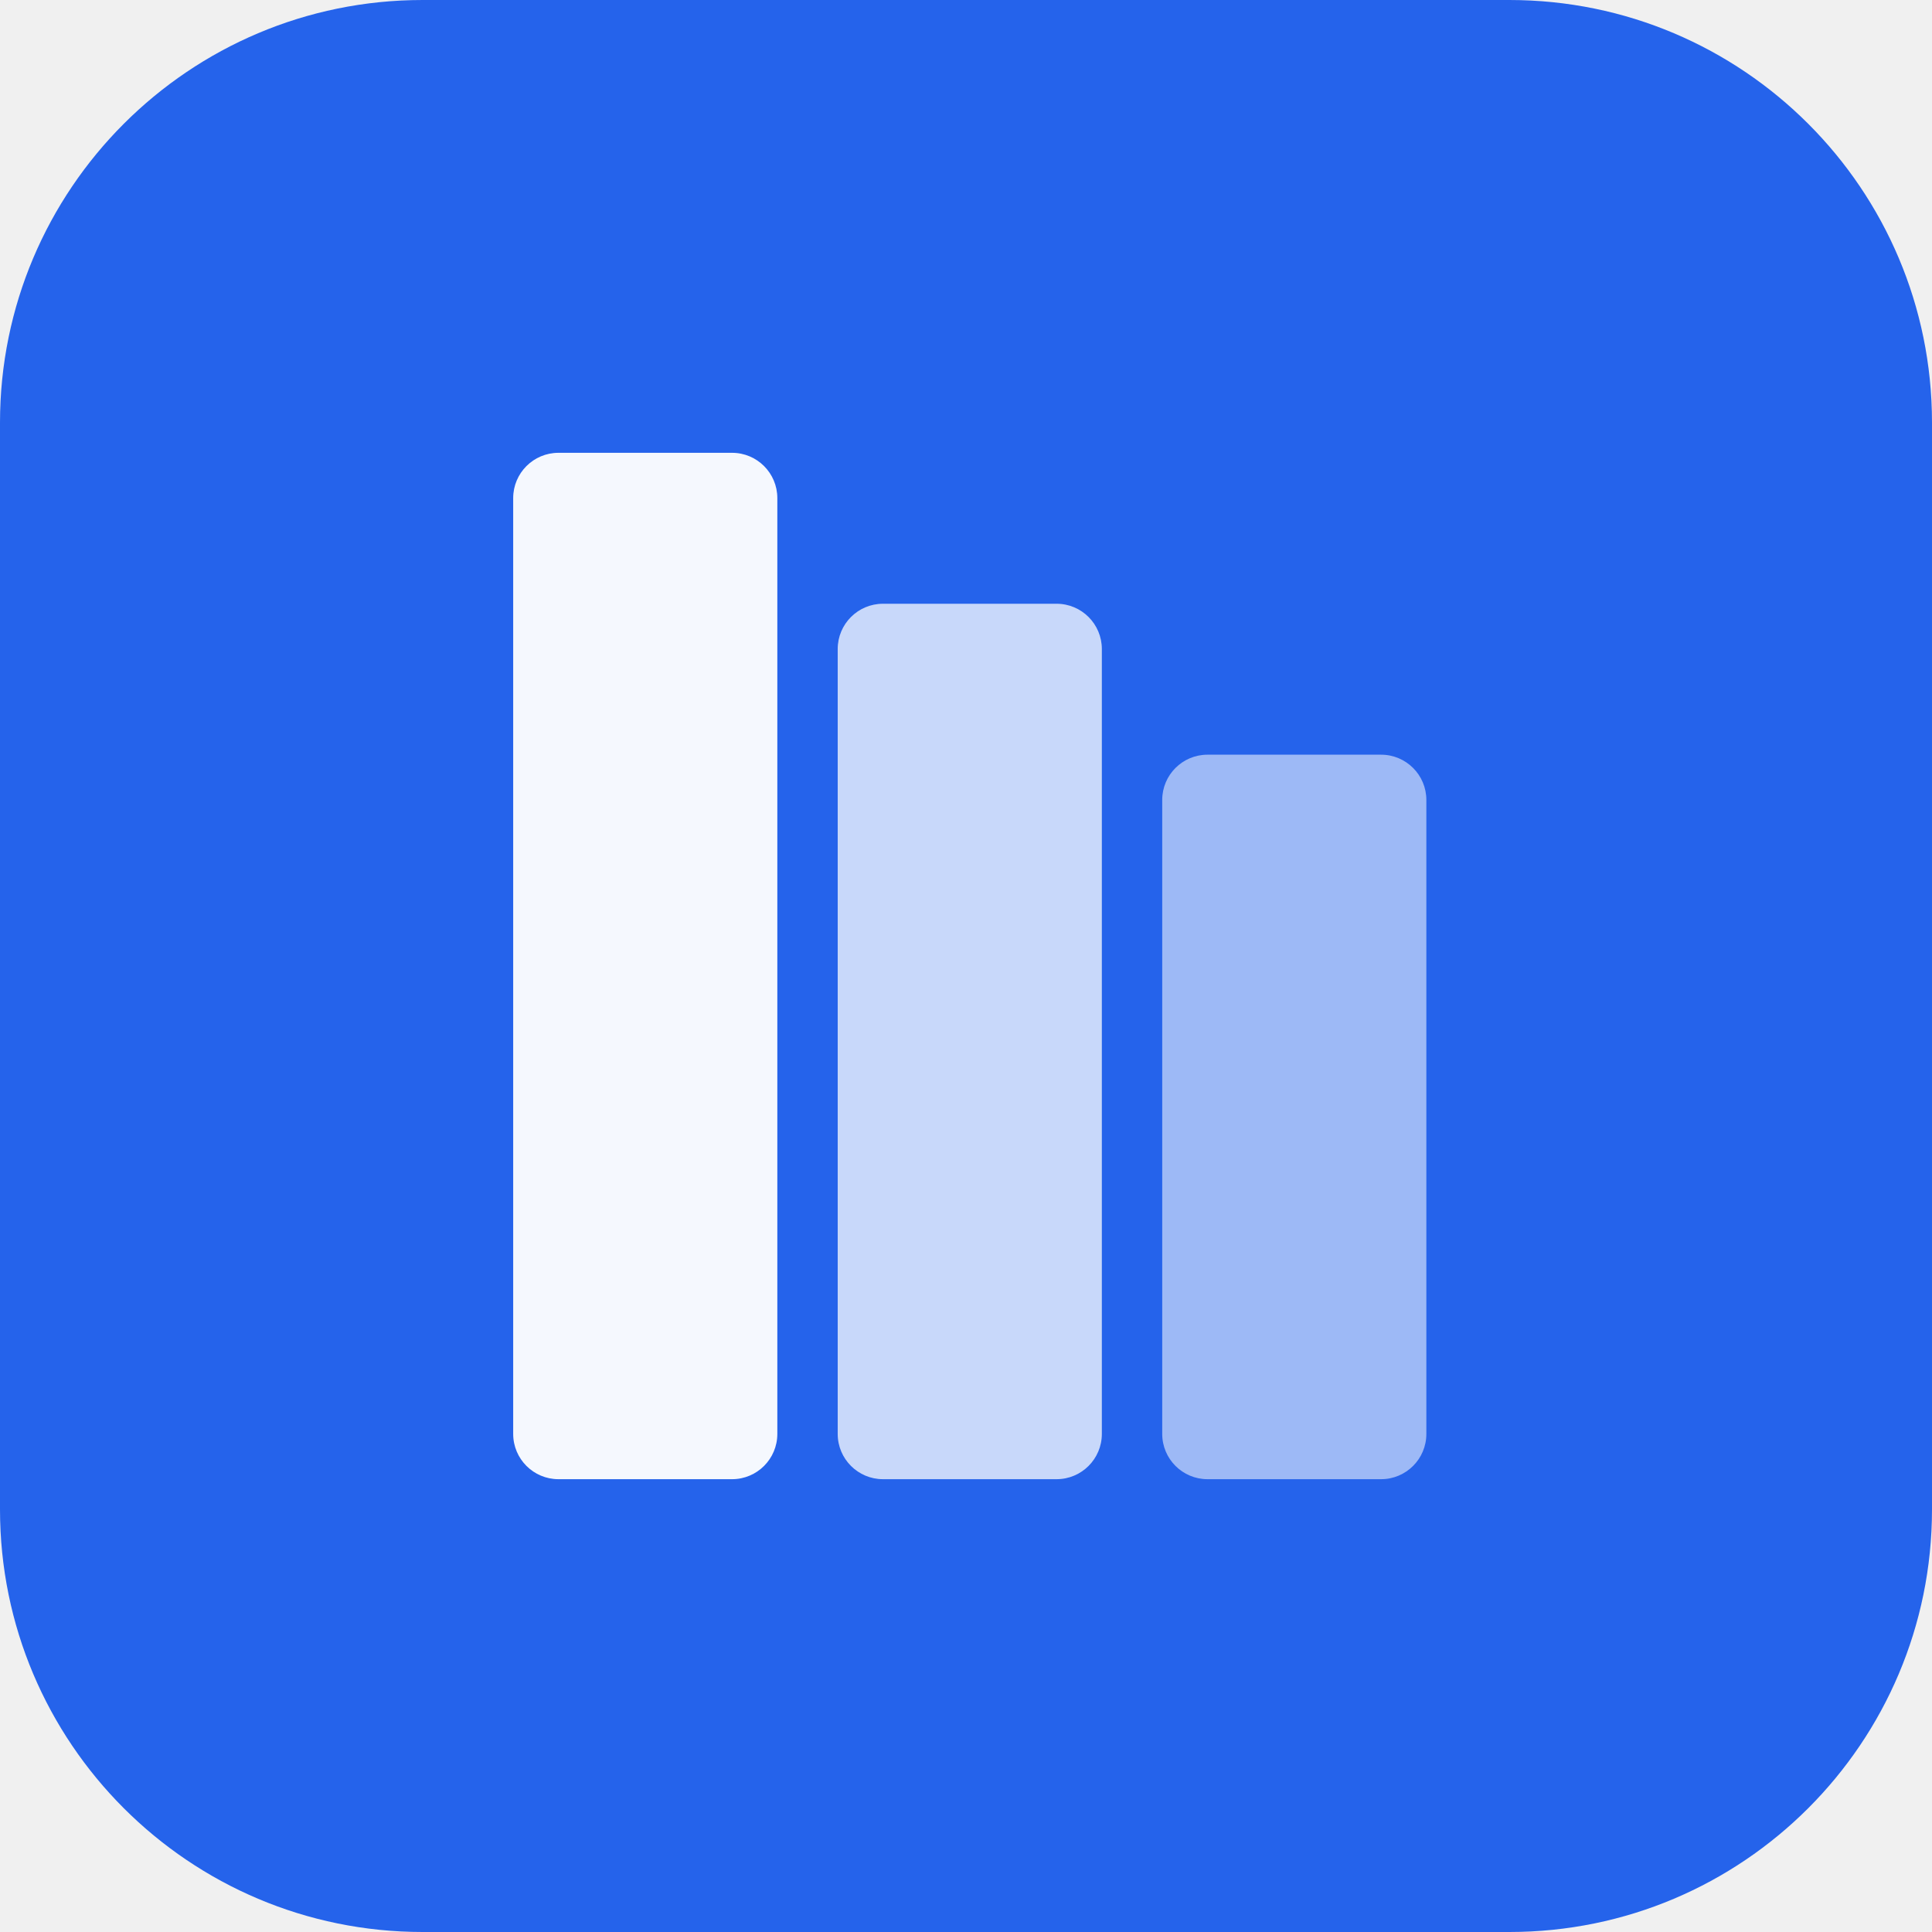
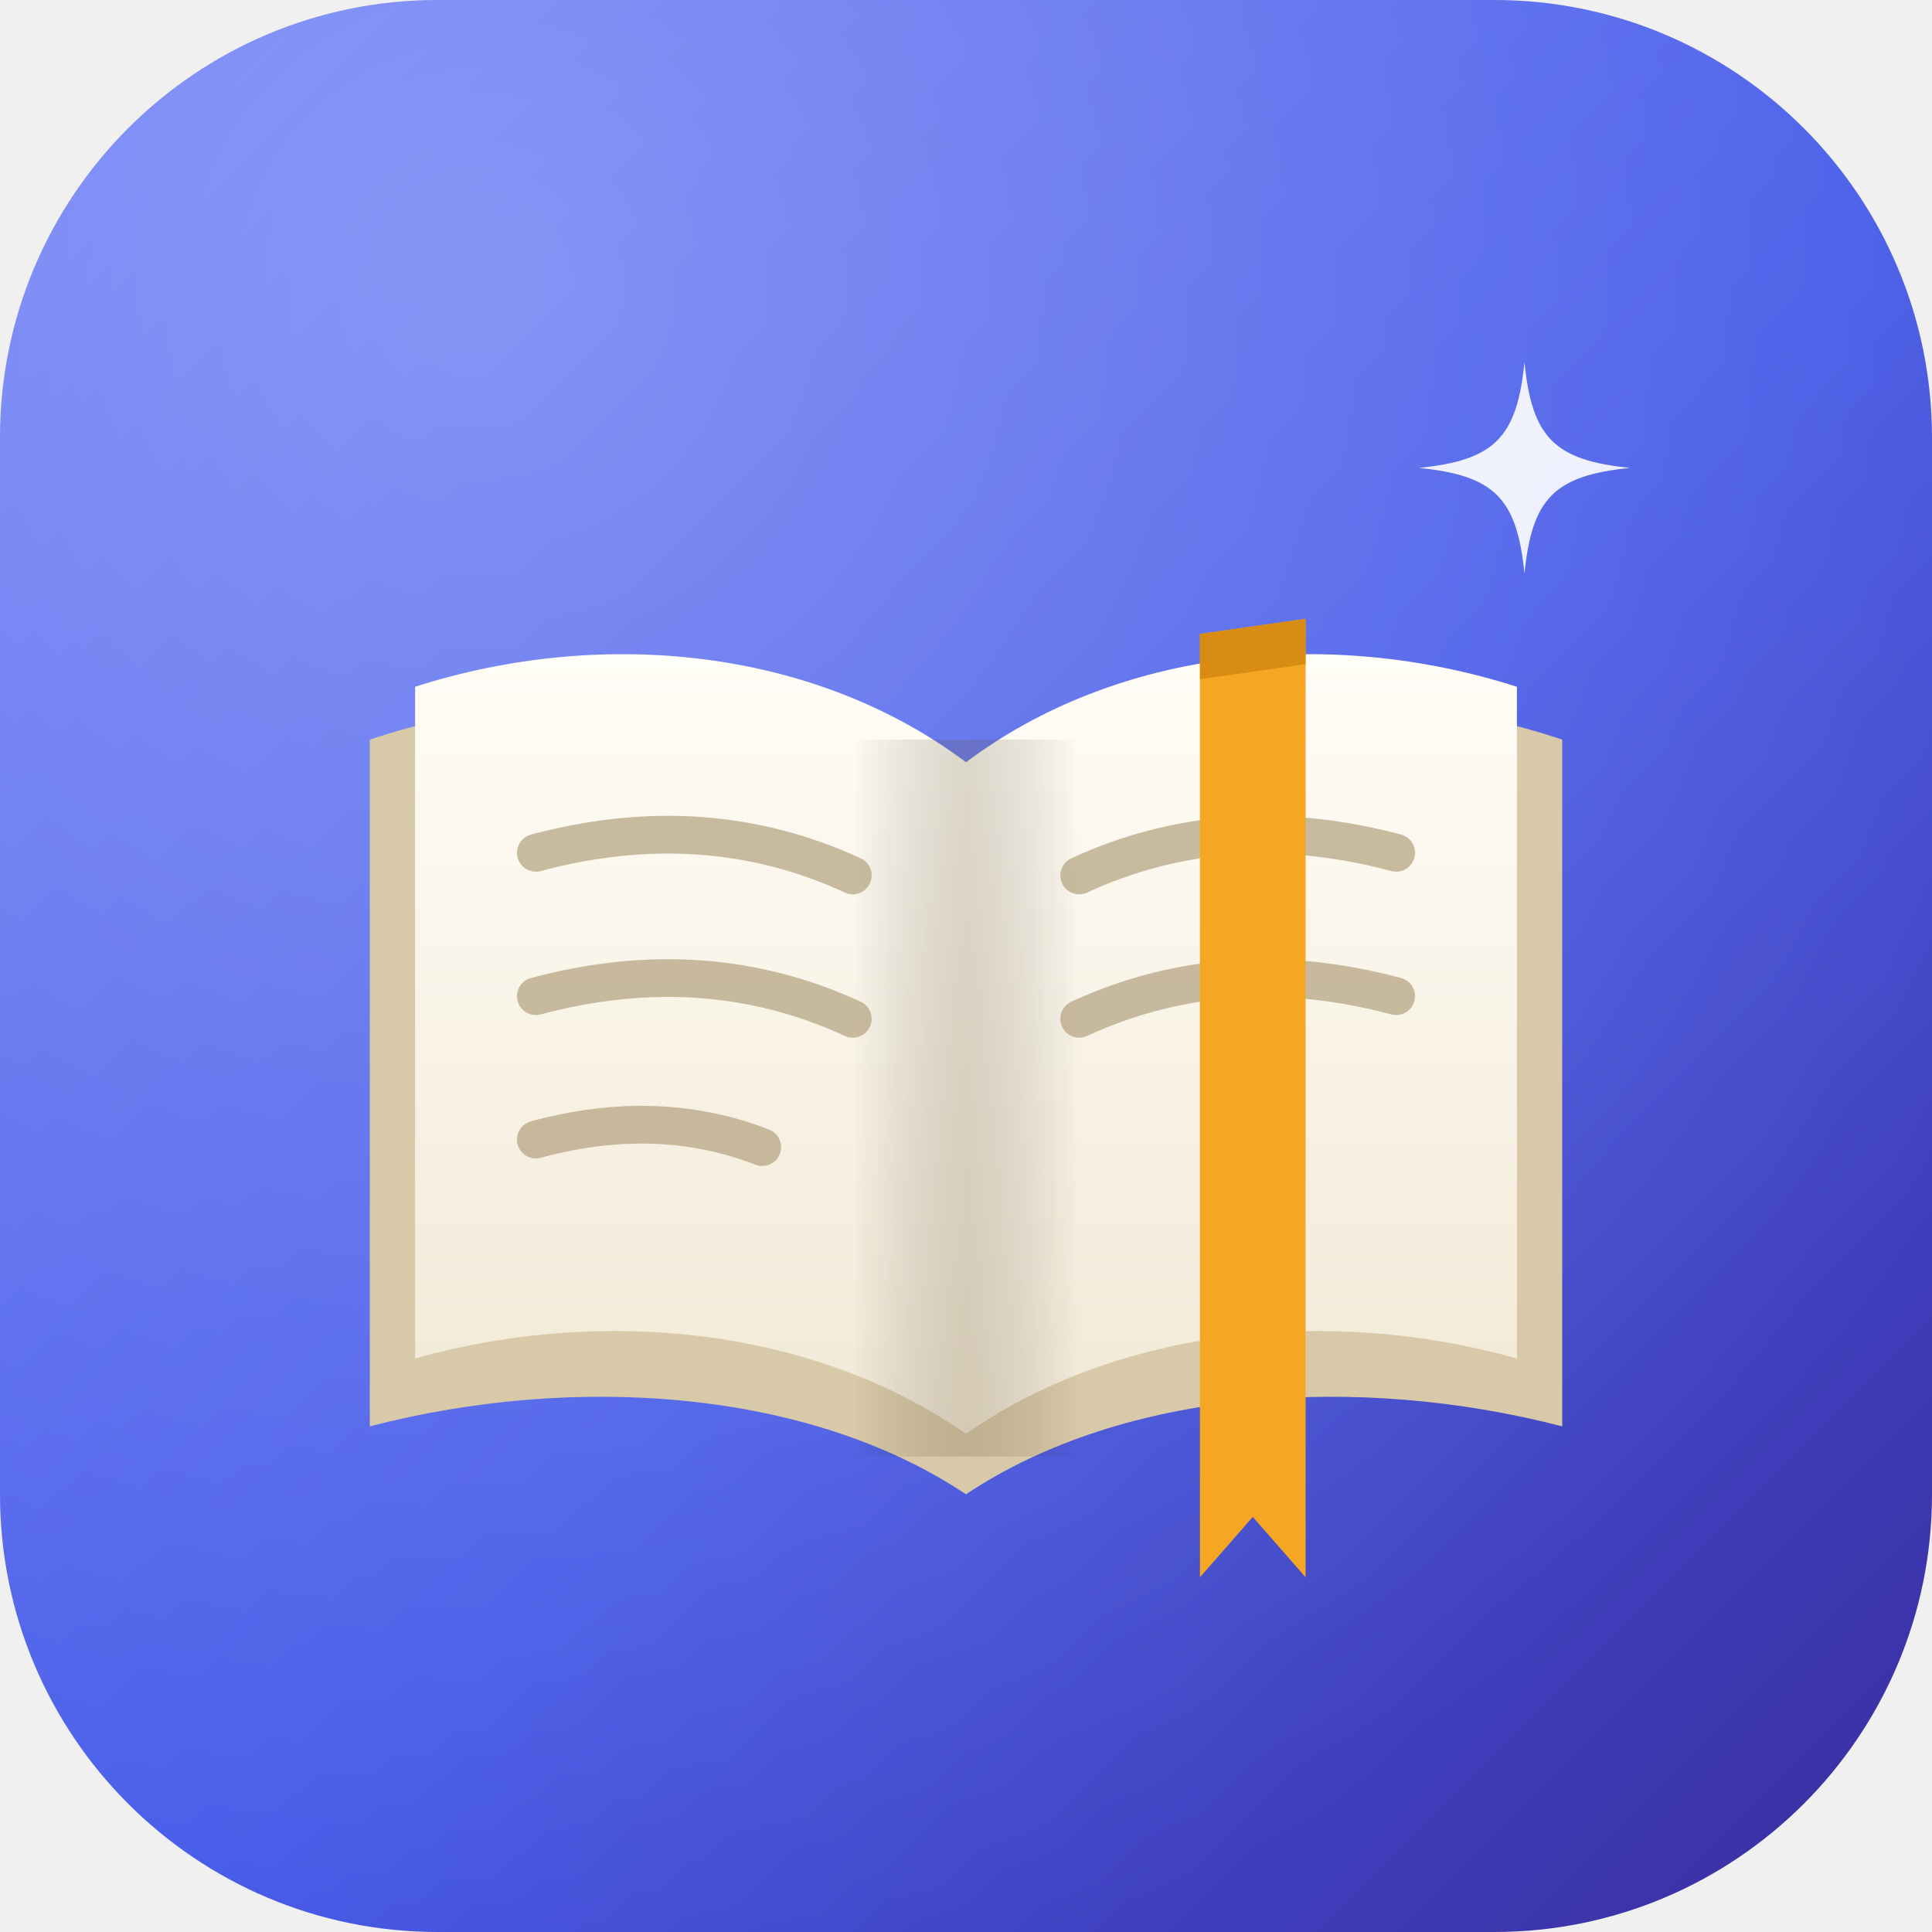
<svg xmlns="http://www.w3.org/2000/svg" viewBox="0 0 512 512">
-   <rect width="512" height="512" rx="112" fill="#2563eb" />
-   <rect x="136" y="120" width="70" height="272" rx="12" fill="#ffffff" opacity="0.95" />
-   <rect x="222" y="160" width="70" height="232" rx="12" fill="#ffffff" opacity="0.75" />
-   <rect x="308" y="200" width="70" height="192" rx="12" fill="#ffffff" opacity="0.55" />
+   <defs>
+     <linearGradient id="tapa" x1="0" y1="0" x2="1" y2="1">
+       <stop offset="0" stop-color="#6275f5" />
+       <stop offset="0.55" stop-color="#4459e8" />
+       <stop offset="1" stop-color="#3a2b9c" />
+     </linearGradient>
+     <linearGradient id="hoja" x1="0" y1="0" x2="0" y2="1">
+       <stop offset="0" stop-color="#fffdf7" />
+       <stop offset="1" stop-color="#f2e9d6" />
+     </linearGradient>
+     <linearGradient id="lomo" x1="0" y1="0" x2="1" y2="0">
+       <stop offset="0" stop-color="#000" stop-opacity="0" />
+       <stop offset="0.5" stop-color="#6b5a3a" stop-opacity="0.22" />
+       <stop offset="1" stop-color="#000" stop-opacity="0" />
+     </linearGradient>
+     <radialGradient id="brillo" cx="0.25" cy="0.15" r="0.9">
+       <stop offset="0" stop-color="#fff" stop-opacity="0.28" />
+       <stop offset="1" stop-color="#fff" stop-opacity="0" />
+     </radialGradient>
+   </defs>
+   <rect width="512" height="512" rx="116" fill="url(#tapa)" />
+   <rect width="512" height="512" rx="116" fill="url(#brillo)" />
+   <path d="M98 196 C152 178 214 184 256 214 C298 184 360 178 414 196 L414 378            C360 364 298 368 256 396 C214 368 152 364 98 378 Z" fill="#d8c9a8" />
+   <path d="M110 182 C160 166 216 172 256 202 L256 380 C216 352 160 346 110 360 Z" fill="url(#hoja)" />
+   <path d="M402 182 C352 166 296 172 256 202 L256 380 C296 352 352 346 402 360 Z" fill="url(#hoja)" />
+   <rect x="226" y="196" width="60" height="190" fill="url(#lomo)" />
+   <g fill="none" stroke="#b7a684" stroke-width="10" stroke-linecap="round" opacity="0.75">
+     <path d="M142 226 C172 218 200 220 226 232" />
+     <path d="M142 264 C172 256 200 258 226 270" />
+     <path d="M142 302 C164 296 184 297 202 304" />
+     <path d="M370 226 C340 218 312 220 286 232" />
+     <path d="M370 264 C340 256 312 258 286 270" />
+   </g>
+   <path d="M318 168 L346 164 L346 418 L332 402 L318 418 Z" fill="#f5a623" />
+   <path d="M318 168 L346 164 L346 176 L318 180 Z" fill="#d88c12" />
+   <path d="M404 96 C406 116 412 122 432 124 C412 126 406 132 404 152 C402 132 396 126 376 124 C396 122 402 116 404 96 Z" fill="#fff" opacity="0.9" />
</svg>
